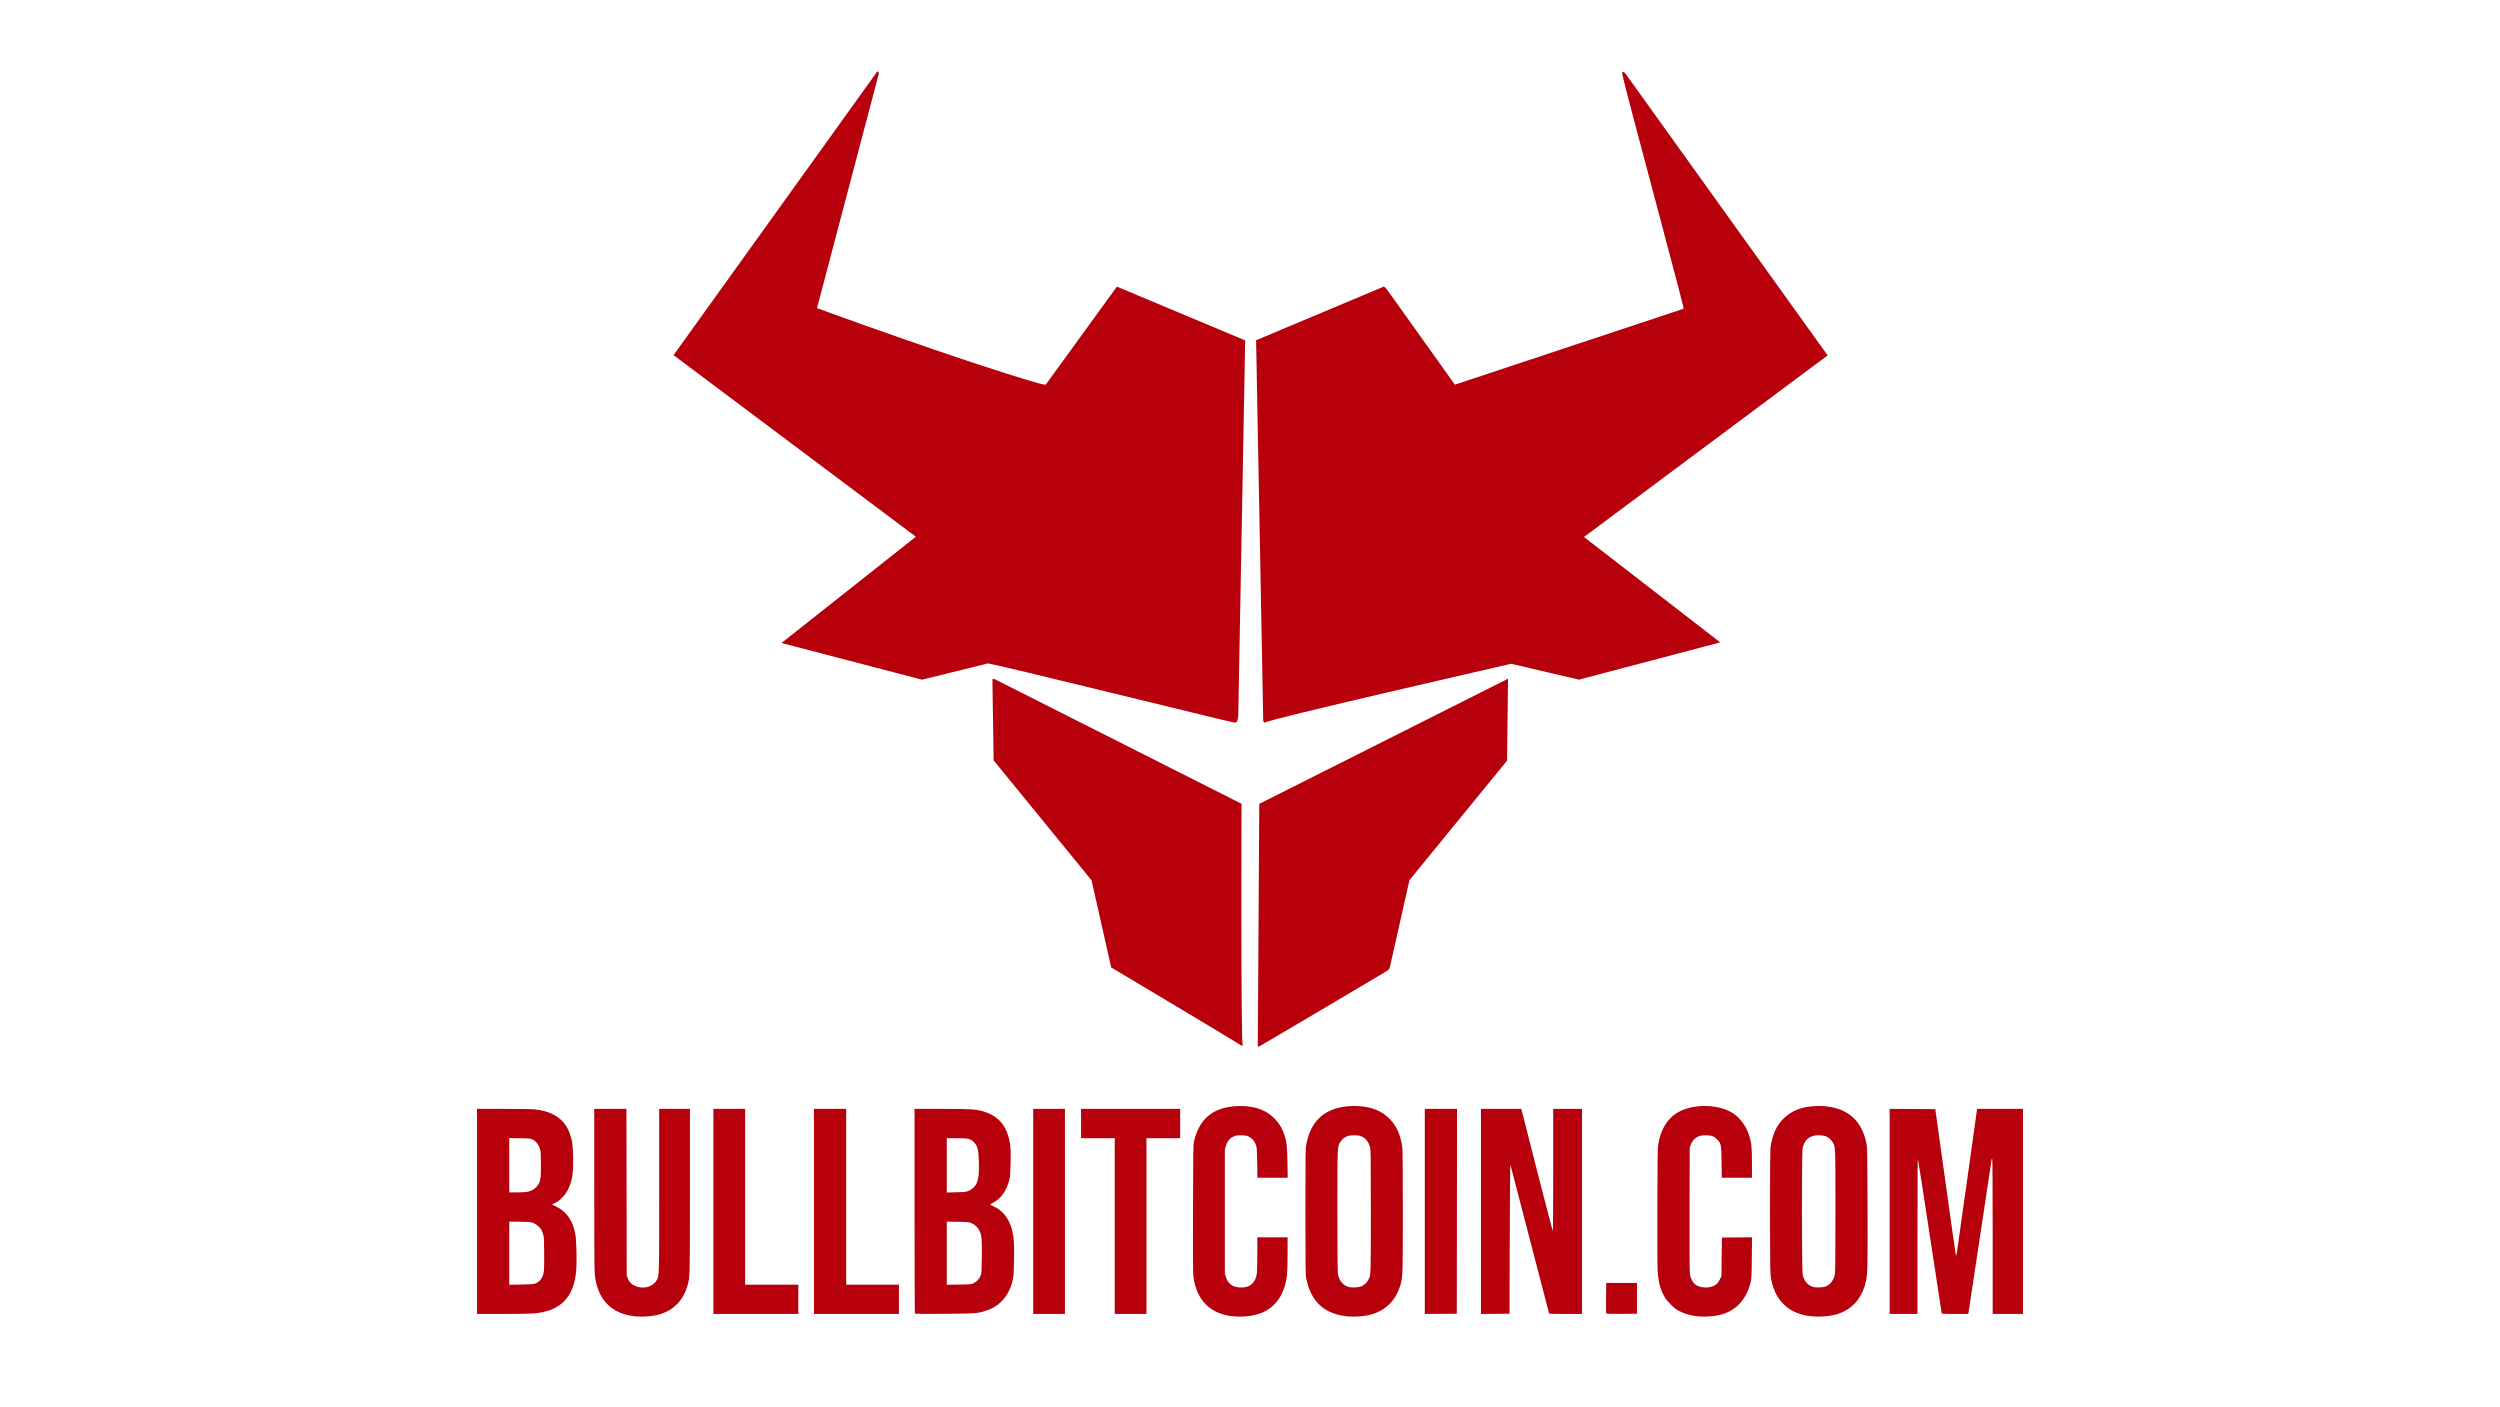
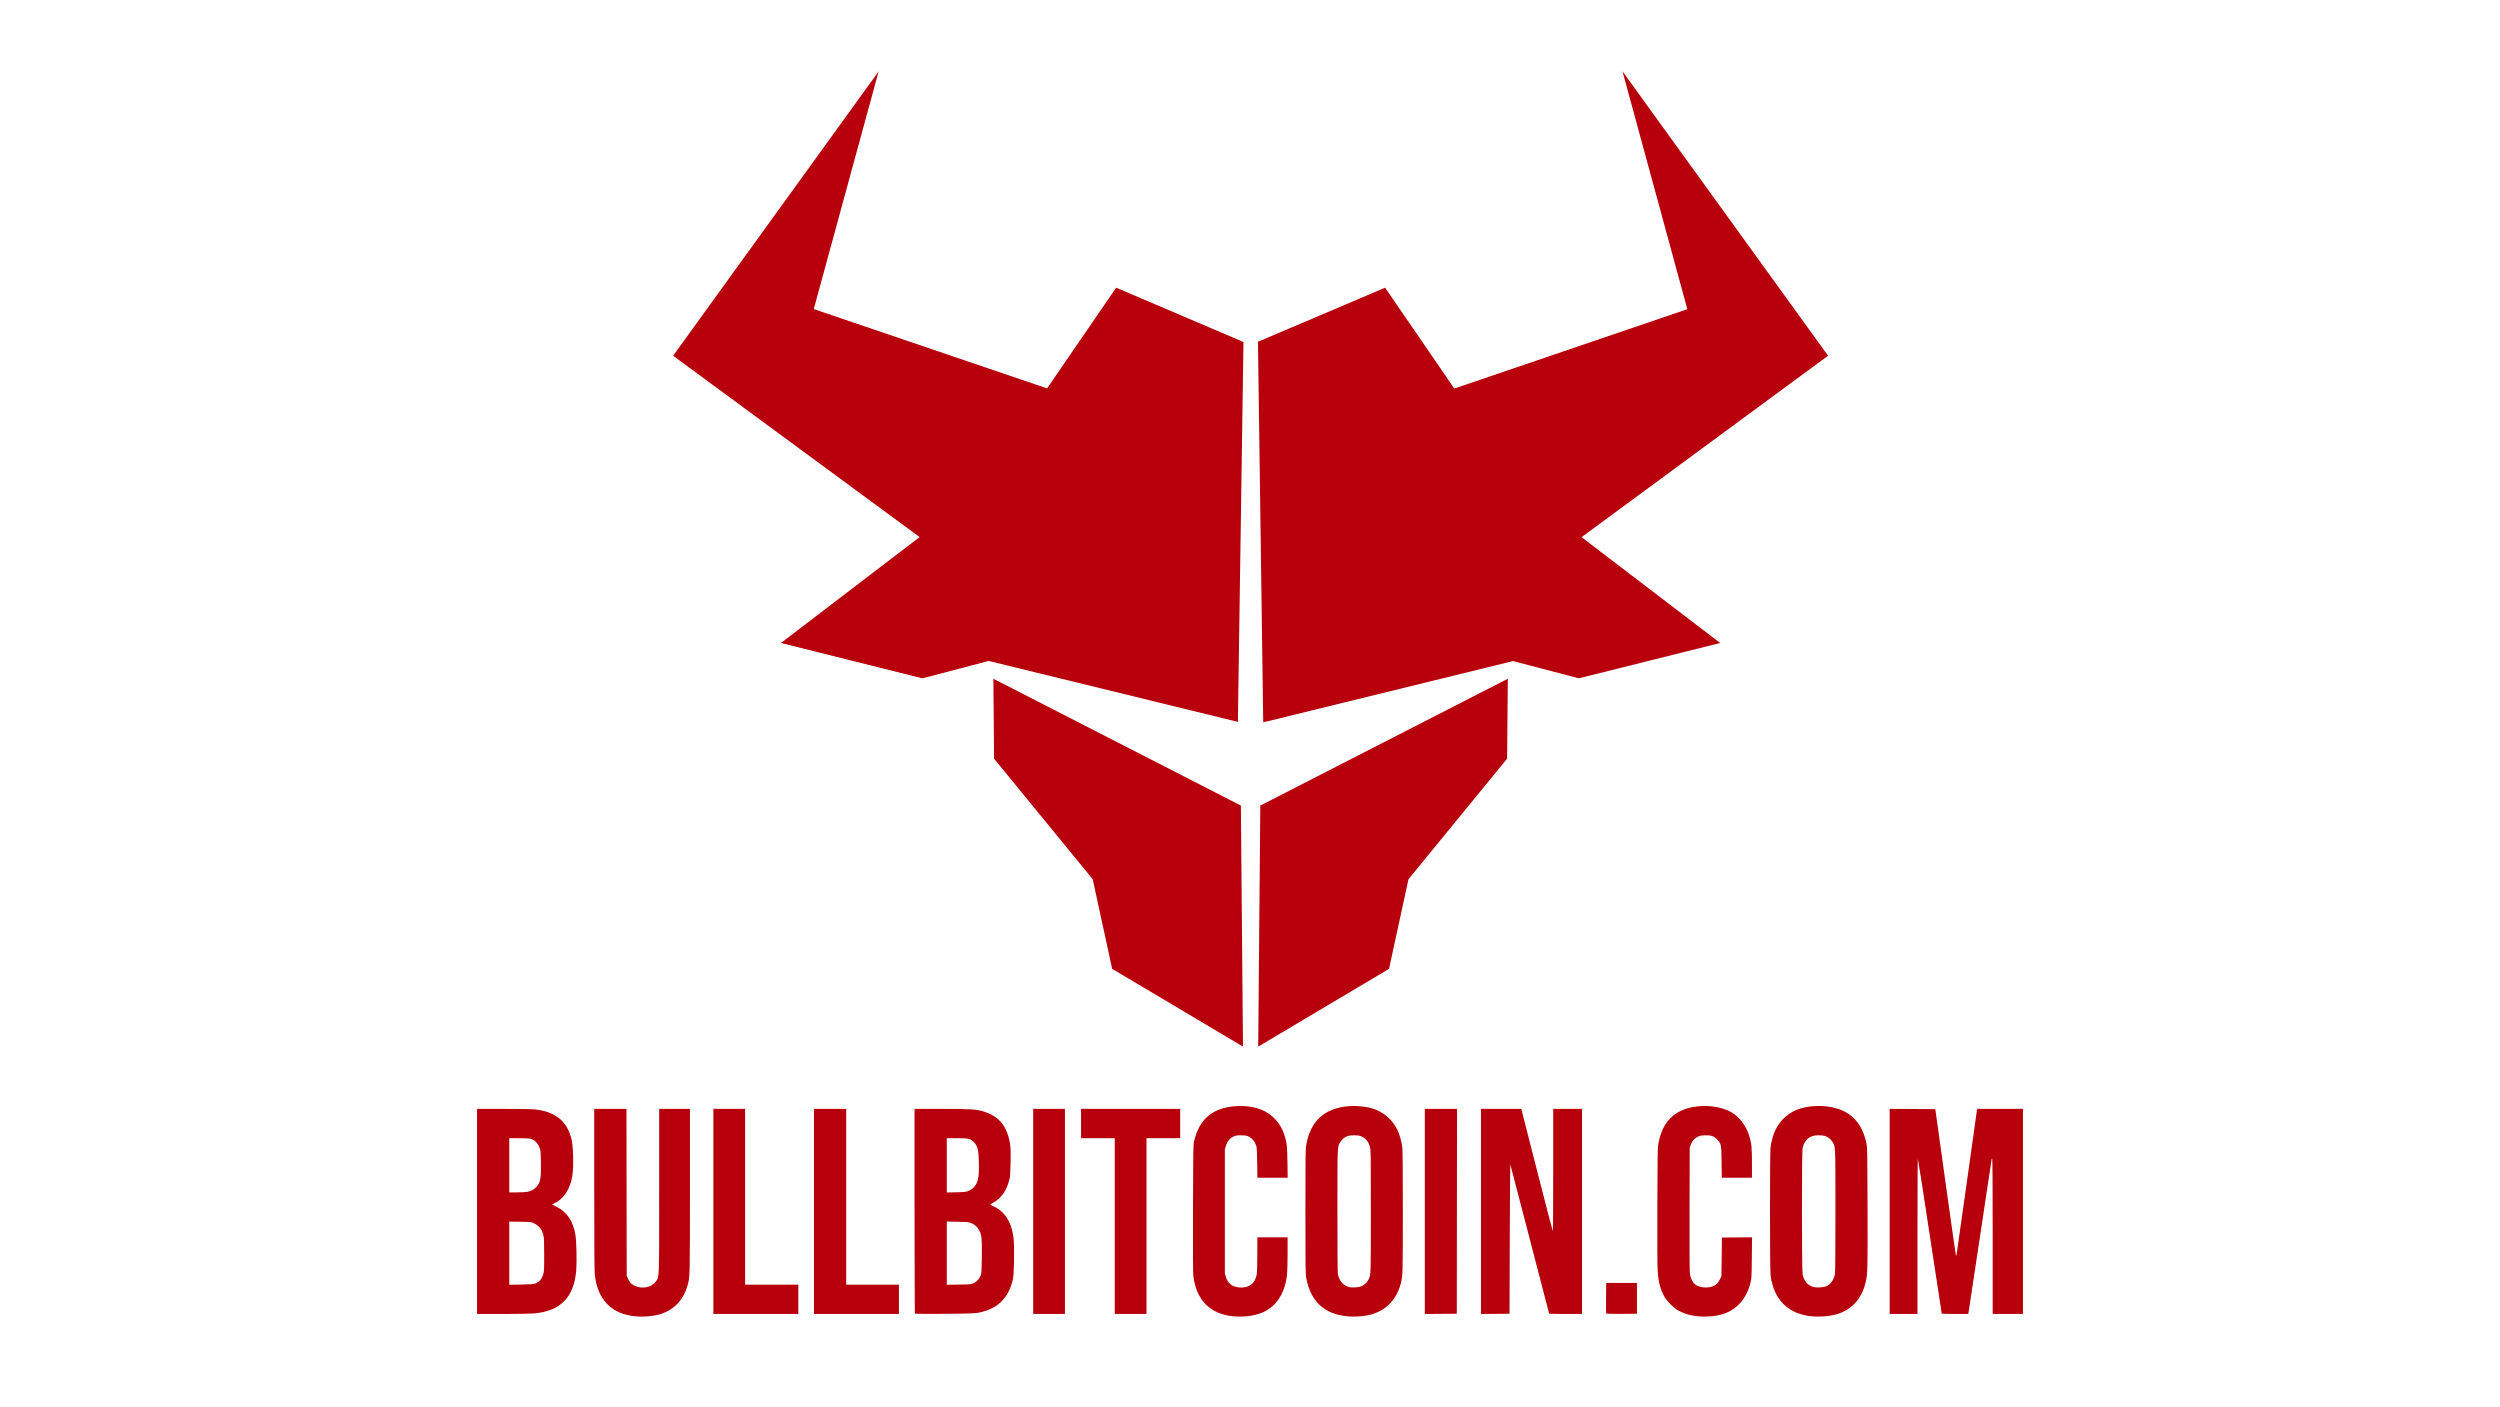
- <svg xmlns="http://www.w3.org/2000/svg" viewBox="0 0 5120 2880">
-   <path d="M1302.5 2695.991c-49.72-4.299-78.81-33.867-84.393-85.78-.763-7.092-1.107-61.402-1.107-174.75V2271h65.972l.264 170.75.264 170.75 2.176 5.31c3.274 7.984 6.636 11.726 13.635 15.172 15.96 7.856 35.683 3.756 44.356-9.221 6.642-9.938 6.333-.87 6.333-185.708V2271h63l-.01 167.75c-.01 179.913.095 176.004-5.014 194.183-8.225 29.27-27.591 49.643-55.48 58.363-13.665 4.273-33.425 6.129-50 4.695zm1224.5-.045c-48.393-4.29-77.299-33.3-83.068-83.366-.695-6.034-.922-52.359-.676-138.08.334-116.294.535-129.736 2.05-136.471 10.571-47.041 39.241-70.548 88.694-72.723 30.612-1.347 55.767 6.26 72.56 21.943 11.91 11.123 18.623 21.574 23.785 37.029 4.941 14.796 5.855 22.878 6.387 56.472l.494 31.25h-62.05l-.418-30.25c-.343-24.785-.722-31.18-2.098-35.4-2.624-8.052-7.395-14.254-13.653-17.75-4.911-2.742-6.552-3.105-15.5-3.426-8.353-.3-10.94-.01-15.65 1.765-8.202 3.088-14.054 9.68-17.045 19.202l-2.312 7.36v255l2.229 7.084c4.178 13.284 13.08 20.026 27.922 21.148 19.694 1.49 32.127-8.304 35.29-27.798.578-3.566 1.047-21.706 1.051-40.685l.01-34.25h62v32.327c0 17.78-.494 37.242-1.097 43.25-3.603 35.856-19.377 62.493-44.903 75.825-16.51 8.624-40.7 12.61-64 10.544zm234 0c-47.964-3.927-76.657-30.05-85.724-78.048-1.643-8.694-1.776-18.962-1.776-136.9 0-120.59.102-128.041 1.88-137.5 8.717-46.349 35.21-71.808 80.594-77.446 17.65-2.193 39.015-.611 54.526 4.037 22.944 6.877 41.96 23.472 52.14 45.504 4.111 8.9 7.918 22.942 9.321 34.38.667 5.443 1.037 52.467 1.033 131.5-.01 130.202-.074 132.362-4.683 148.985-9.825 35.438-34.975 58.093-70.997 63.953-11.852 1.928-24.822 2.476-36.314 1.535zm27.742-61.929c5.663-2.439 11.043-7.683 14.079-13.723 4.764-9.478 4.679-6.941 4.679-139.795 0-116.895-.116-125.42-1.785-131.467-3.241-11.744-9.51-18.942-19.59-22.492-5.601-1.973-19.196-2.006-25.737-.064-5.903 1.753-12.453 7.071-15.852 12.87-5.631 9.61-5.505 6.402-5.521 140.766-.01 78.668.35 125.572.99 129 2.277 12.201 9.253 21.698 18.551 25.257 6.217 2.38 7.428 2.542 16.444 2.214 6.072-.22 9.997-.954 13.742-2.566zm689.92 61.899c-16.158-1.346-31.24-5.885-43.405-13.063-8.198-4.837-21.187-18.02-25.967-26.354-8.839-15.411-12.678-29.598-14.342-53-.7-9.828-.94-55.86-.701-133.5.327-105.796.547-119.483 2.051-127.672 8.246-44.886 32.613-69.481 75.084-75.788 27.148-4.03 55.646.399 74.969 11.653 15.689 9.138 29.363 26.989 35.662 46.554 5.066 15.735 5.978 24.503 5.983 57.503v29.75H3526.123l-.348-31.75c-.404-36.75-.671-38.095-9.311-46.847-6.862-6.951-12.42-8.758-25.34-8.24-8.57.345-10.302.742-15.128 3.469-6.701 3.785-10.316 8.124-13.25 15.901l-2.25 5.967-.29 126.5c-.203 88.27.04 128.43.803 132.889 1.087 6.35 4.288 13.707 7.701 17.7 10.51 12.295 38.54 12.358 48.9.11 1.488-1.76 3.871-5.674 5.296-8.7l2.59-5.5.5-39.5.5-39.5 30.827-.264 30.827-.264-.428 41.764c-.391 38.215-.608 42.513-2.544 50.565-7.595 31.579-26.208 53.915-53.107 63.732-14.296 5.217-34.587 7.453-53.414 5.885zm233.033 0c-48.966-4.045-79.419-34.08-85.587-84.412-1.48-12.085-1.544-249.501-.069-261.527 1.403-11.437 5.21-25.479 9.322-34.379 10.18-22.032 29.195-38.628 52.14-45.504 15.51-4.648 36.876-6.23 54.526-4.038 44.999 5.591 71.511 30.82 80.656 76.75 1.572 7.894 1.765 19.882 2.097 129.698.38 125.935.107 136.982-3.792 153.305-7.848 32.856-26.82 54.774-56.007 64.701-14.151 4.813-34.934 6.922-53.285 5.406zm27.643-61.268c9.518-4.007 16.396-13.42 18.657-25.53.64-3.429 1-50.333.99-129-.016-134.365.11-131.157-5.522-140.767-3.398-5.798-9.948-11.117-15.85-12.87-2.737-.812-8.702-1.477-13.257-1.477-17.977 0-28.399 8.393-32.621 26.27-1.918 8.122-1.776 252.081.15 259.73 3.468 13.76 10.989 21.981 22.85 24.975 5.423 1.369 20.07.576 24.603-1.331zM977 2481v-210h54.54c32.17 0 58.483.44 64.157 1.073 36.62 4.083 59.632 19.577 70.438 47.427 5.473 14.105 6.949 23.569 7.568 48.529.848 34.141-1.587 50.13-10.349 67.971-5.777 11.763-15.151 21.645-25.787 27.185l-6.932 3.612 9.433 4.734c21.13 10.606 33.794 29.572 38.43 57.552 2.141 12.922 3.07 54.512 1.622 72.568-4.445 55.412-32.576 83.9-87.17 88.278-7.343.59-36.435 1.071-64.65 1.071H977Zm119.433 147.53c7.607-2.842 12.997-8.893 15.764-17.7 2.216-7.053 2.303-8.618 2.296-41.33-.01-29.861-.23-34.786-1.83-40.456-1.004-3.55-2.501-7.764-3.329-9.364-2.833-5.48-9.258-11.372-15.587-14.295-6.203-2.865-6.404-2.887-28.497-3.218l-22.25-.333v129.322l24.25-.392c20.448-.33 25.023-.681 29.182-2.234zm-16.232-187.654c7.476-1.587 13.805-5.033 18.225-9.926 8.38-9.274 9.822-16.792 9.398-48.95-.277-20.932-.603-25.331-2.243-30.206-2.643-7.86-8.002-14.606-14.081-17.727-4.845-2.487-5.675-2.577-26.75-2.887l-21.75-.32V2442h15.95c8.774 0 18.336-.506 21.25-1.124zM1461 2481v-210h65v360h109v60h-174zm206 0v-210h66v360h108v60h-174zm206.75 209.425c-.412-.417-.75-94.958-.75-210.092V2271h55.449c60.644 0 71.08.677 86.79 5.63 31.193 9.835 47.64 30.277 53.346 66.298 1.317 8.315 1.528 15.363 1.12 37.409-.283 15.292-1.015 29.348-1.674 32.163-5.937 25.36-16.811 41.474-34.282 50.803-2.887 1.541-5.38 3.17-5.538 3.618-.16.448 2.212 1.83 5.27 3.071 18.773 7.62 32.767 24.778 38.882 47.675 4.02 15.053 4.901 27.644 4.365 62.378-.41 26.572-.796 32.852-2.487 40.455-7.205 32.391-25.514 53.985-53.76 63.406-18.306 6.105-20.352 6.267-85.981 6.795-33 .265-60.337.141-60.75-.276zm120.038-62.322c6.54-2.946 12.256-9.26 14.76-16.303 1.671-4.702 1.923-9.083 2.227-38.83.371-36.218-.22-42.55-4.907-52.534-3.136-6.682-9.705-12.83-16.647-15.582-5.21-2.065-7.707-2.3-27.971-2.644l-22.25-.376v129.32l24.75-.334c23.55-.318 25.006-.45 30.038-2.717zm-10.5-189.015c3.725-1.454 7.528-4 10.664-7.136 9.17-9.17 11.593-20.958 10.762-52.381-.673-25.428-2.476-32.418-10.533-40.827-6.4-6.68-11.17-7.744-34.718-7.744H1939v111.212l19.25-.431c16.993-.38 19.929-.696 25.039-2.692zM2116 2481v-210h65v420h-65zm167 30v-180h-69v-60h203v60h-69v360h-65zm635-29.986V2271h66.005l-.253 209.75-.252 209.75-32.75.264-32.75.263zm115 0v-210.015h82.64l31.816 124.75c17.499 68.612 32.205 125.177 32.68 125.7.486.534.864-54.057.864-124.75v-125.7h59v420h-33.441c-18.392 0-33.678-.383-33.967-.851-.289-.468-18.106-68.98-39.594-152.25s-39.39-152.074-39.784-152.9c-.393-.824-.939 67.576-1.214 152l-.5 153.5-29.25.266-29.25.265zm256.46 208.738c-.27-.7-.37-14.994-.225-31.764l.265-30.49h63v63l-31.276.265c-24.614.208-31.38-.01-31.765-1.01zM3870 2480.99v-210.01l46.743.26 46.744.26 20.784 149c11.431 81.95 21.06 149.675 21.398 150.5.404.988.903.305 1.46-2 .466-1.925 9.864-68.3 20.886-147.5 11.021-79.2 20.302-145.463 20.623-147.25l.585-3.25H4143v420h-62v-159c0-105.333-.338-159-1-159-.55 0-1 .231-1 .514 0 1.018-47.057 313.04-47.541 315.236l-.497 2.25h-26.922c-14.807 0-27.125-.338-27.372-.75-.248-.412-11.187-71.962-24.31-158.999-13.122-87.037-24.196-158.25-24.608-158.25-.412 0-.75 71.549-.75 158.999v159h-57zm-1293.998-338.488 2.997-496.225 509.444-256.234-1.944 167.716-199.93 244.741-40.174 178.54c-1.312 4.416-1.947 5.04-10.148 9.966-39.508 23.735-251.328 148.927-256.893 151.832-1.681.878-2.406.805-3.353-.336zm-35.002-1.856c4.25 1.31-265.26-159.356-265.26-159.356l-40.24-178.395-200.513-245.609-2.531-164.14c.677-3.034 1.019-3.301 3.568-2.791l506.67 255.798s-1.694 494.493 2.556 495.803c-.413-.024-2.325-.614-4.25-1.31zm-49-669.161c-18.975-4.594-90.075-21.917-158-38.497-192.833-47.067-281.525-68.383-302-72.58l-8.5-1.742-135.305 33.302-287.695-75.131 275.2-217.644-496.272-371.867L1796.97 146c1.93 0 3.175 3.074 2.516 6.209l-126.29 478.874s296.047 108.45 453.022 153.798c6.456 1.787 13.375 3.103 15.407 2.931L2287.41 587l256.921 107.752 5.832 2.594-14.243 769.865c-1.217 9.76-2.83 12.823-6.693 12.707-1.5-.045-18.252-3.84-37.227-8.433zm95.072 3.887L2572.5 696.824l260.617-109.497c2.4-.48 3.37.418 10.083 9.32l136.439 191.157 468.342-155.537c.838-.689-12.159-50.515-60.98-233.767-60.44-226.869-65.866-247.906-64.497-250.075 1.66-2.631 2.804-2.055 7.496 3.773l413 575.66-499 371.882 279 215.844-289.32 76.328-138.68-32.488S2587.072 1475.372 2590.583 1480c-1.955 0-2.54-.77-3.511-4.628z" style="fill:#b7000b" />
+ <svg xmlns="http://www.w3.org/2000/svg" viewBox="0 0 5120 2880" version="1.1" id="svg29487">
+   <defs id="defs29491" />
+   <path id="path29485" style="fill:#b7000b" d="M 3322.836 146 L 3455.619 633.197 L 2978.416 795.744 L 2836.701 589.211 L 2576.285 699.924 L 2587.09 1479.353 L 3098.641 1353.895 L 3233.459 1389.172 L 3522.928 1316.838 L 3239.027 1100.107 L 3743.885 728.51 L 3322.836 146 z M 1799.477 146.15 L 1378.543 728.559 L 1883.35 1099.902 L 1599.385 1316.838 L 1888.986 1389.27 L 2024.795 1353.607 L 2535.203 1478.447 L 2546.631 700.426 L 2285.883 589.141 L 2144.434 795.408 L 1666.603 632.99 L 1799.477 146.15 z M 2034.422 1390.076 L 2035.836 1553.734 L 2237.838 1800.627 L 2277.695 1984.209 L 2545.623 2143.436 L 2541.326 1649.785 L 2034.422 1390.076 z M 3088.01 1390.076 L 2581.106 1649.785 L 2576.812 2143.436 L 2844.74 1984.209 L 2884.598 1800.627 L 3086.6 1553.734 L 3088.01 1390.076 z M 3491.832 2265.076 C 3485.041 2265.052 3478.17 2265.532 3471.383 2266.539 C 3428.912 2272.846 3404.545 2297.44 3396.299 2342.326 C 3394.795 2350.515 3394.573 2364.202 3394.246 2469.998 C 3394.007 2547.638 3394.247 2593.67 3394.947 2603.498 C 3396.611 2626.9 3400.45 2641.087 3409.289 2656.498 C 3414.069 2664.832 3427.06 2678.017 3435.258 2682.854 C 3447.423 2690.032 3462.504 2694.57 3478.662 2695.916 C 3497.488 2697.483 3517.776 2695.248 3532.07 2690.031 C 3558.969 2680.214 3577.583 2657.878 3585.178 2626.299 C 3587.114 2618.247 3587.332 2613.949 3587.723 2575.734 L 3588.15 2533.971 L 3557.322 2534.234 L 3526.496 2534.498 L 3525.996 2573.998 L 3525.496 2613.498 L 3522.906 2618.998 C 3521.481 2622.024 3519.097 2625.937 3517.609 2627.697 C 3507.249 2639.945 3479.221 2639.883 3468.711 2627.588 C 3465.298 2623.595 3462.097 2616.239 3461.01 2609.889 C 3460.247 2605.43 3460.002 2565.268 3460.205 2476.998 L 3460.496 2350.498 L 3462.746 2344.531 C 3465.68 2336.754 3469.295 2332.416 3475.996 2328.631 C 3480.822 2325.904 3482.553 2325.507 3491.123 2325.162 C 3504.043 2324.644 3509.603 2326.451 3516.465 2333.402 C 3525.105 2342.154 3525.371 2343.498 3525.775 2380.248 L 3526.123 2411.998 L 3587.996 2411.998 L 3587.996 2382.248 C 3587.991 2349.248 3587.08 2340.481 3582.014 2324.746 C 3575.715 2305.181 3562.041 2287.329 3546.352 2278.191 C 3531.859 2269.751 3512.206 2265.149 3491.832 2265.076 z M 2534 2265.307 C 2484.547 2267.482 2455.878 2290.988 2445.307 2338.029 C 2443.792 2344.764 2443.59 2358.206 2443.256 2474.5 C 2443.01 2560.221 2443.237 2606.546 2443.932 2612.58 C 2449.701 2662.646 2478.607 2691.655 2527 2695.945 L 2527.002 2695.945 C 2550.302 2698.011 2574.492 2694.026 2591.002 2685.402 C 2616.528 2672.07 2632.301 2645.432 2635.904 2609.576 C 2636.507 2603.568 2637.002 2584.106 2637.002 2566.326 L 2637.002 2534 L 2575.002 2534 L 2574.992 2568.25 C 2574.988 2587.229 2574.519 2605.369 2573.941 2608.936 C 2570.778 2628.43 2558.344 2638.222 2538.65 2636.732 C 2523.808 2635.61 2514.907 2628.87 2510.729 2615.586 L 2508.5 2608.502 L 2508.5 2353.502 L 2510.812 2346.141 C 2513.803 2336.619 2519.655 2330.028 2527.857 2326.939 C 2532.567 2325.164 2535.155 2324.874 2543.508 2325.174 C 2552.456 2325.495 2554.097 2325.858 2559.008 2328.6 C 2565.266 2332.096 2570.036 2338.298 2572.66 2346.35 C 2574.036 2350.57 2574.415 2356.965 2574.758 2381.75 L 2575.176 2412 L 2637.227 2412 L 2636.732 2380.75 C 2636.2 2347.156 2635.287 2339.073 2630.346 2324.277 C 2625.184 2308.822 2618.47 2298.371 2606.561 2287.248 C 2589.767 2271.565 2564.612 2263.96 2534 2265.307 z M 2784.039 2265.506 C 2774.553 2264.803 2764.8 2264.956 2755.975 2266.053 C 2710.591 2271.691 2684.098 2297.149 2675.381 2343.498 C 2673.603 2352.957 2673.5 2360.408 2673.5 2480.998 C 2673.5 2598.936 2673.632 2609.204 2675.275 2617.898 C 2684.342 2665.896 2713.036 2692.018 2761 2695.945 C 2772.492 2696.886 2785.463 2696.338 2797.314 2694.41 C 2833.336 2688.55 2858.485 2665.895 2868.311 2630.457 C 2872.919 2613.834 2872.984 2611.675 2872.994 2481.473 C 2872.998 2402.44 2872.628 2355.416 2871.961 2349.973 C 2870.558 2338.535 2866.752 2324.494 2862.641 2315.594 C 2852.461 2293.562 2833.444 2276.967 2810.5 2270.09 C 2802.744 2267.766 2793.525 2266.208 2784.039 2265.506 z M 3713.961 2265.51 C 3704.474 2266.212 3695.257 2267.77 3687.502 2270.094 C 3664.557 2276.97 3645.541 2293.566 3635.361 2315.598 C 3631.249 2324.498 3627.442 2338.54 3626.039 2349.977 C 3624.564 2362.003 3624.627 2599.419 3626.107 2611.504 C 3632.275 2661.836 3662.729 2691.871 3711.695 2695.916 C 3730.046 2697.432 3750.829 2695.323 3764.981 2690.51 C 3794.168 2680.583 3813.14 2658.665 3820.988 2625.809 C 3824.887 2609.486 3825.159 2598.439 3824.779 2472.504 C 3824.447 2362.688 3824.256 2350.701 3822.684 2342.807 C 3813.539 2296.877 3787.026 2271.648 3742.027 2266.057 C 3733.202 2264.961 3723.447 2264.807 3713.961 2265.51 z M 3870 2270.981 L 3870 2480.99 L 3870 2691 L 3927 2691 L 3927 2532 C 3927 2444.55 3927.338 2373.002 3927.75 2373.002 C 3928.162 2373.002 3939.235 2444.215 3952.357 2531.252 C 3965.48 2618.289 3976.42 2689.838 3976.668 2690.25 C 3976.915 2690.662 3989.232 2691 4004.039 2691 L 4030.963 2691 L 4031.459 2688.75 C 4031.943 2686.554 4079 2374.532 4079 2373.514 C 4079 2373.231 4079.45 2373 4080 2373 C 4080.662 2373 4081 2426.667 4081 2532 L 4081 2691 L 4143 2691 L 4143 2271 L 4049.223 2271 L 4048.639 2274.25 C 4048.318 2276.037 4039.037 2342.3 4028.016 2421.5 C 4016.994 2500.7 4007.595 2567.075 4007.129 2569 C 4006.572 2571.305 4006.074 2571.988 4005.67 2571 C 4005.332 2570.175 3995.702 2502.45 3984.271 2420.5 L 3963.486 2271.5 L 3916.742 2271.24 L 3870 2270.981 z M 3033 2270.998 L 3033 2481.014 L 3033 2691.029 L 3062.25 2690.764 L 3091.5 2690.498 L 3092 2536.998 C 3092.275 2452.574 3092.822 2384.174 3093.215 2384.998 C 3093.609 2385.824 3111.51 2454.628 3132.998 2537.898 C 3154.486 2621.168 3172.303 2689.68 3172.592 2690.148 C 3172.881 2690.616 3188.167 2690.998 3206.559 2690.998 L 3240 2690.998 L 3240 2270.998 L 3181 2270.998 L 3181 2396.699 C 3181 2467.392 3180.623 2521.983 3180.137 2521.449 C 3179.662 2520.926 3164.954 2464.36 3147.455 2395.748 L 3115.641 2270.998 L 3033 2270.998 z M 977 2271 L 977 2481 L 977 2691 L 1028.301 2691 C 1056.516 2691 1085.606 2690.52 1092.949 2689.93 C 1147.543 2685.552 1175.674 2657.062 1180.119 2601.65 C 1181.567 2583.594 1180.639 2542.004 1178.498 2529.082 C 1173.862 2501.102 1161.198 2482.137 1140.068 2471.531 L 1130.635 2466.797 L 1137.566 2463.186 C 1148.202 2457.646 1157.576 2447.763 1163.353 2436 C 1172.116 2418.159 1174.551 2402.17 1173.703 2368.029 C 1173.084 2343.069 1171.608 2333.605 1166.135 2319.5 C 1155.329 2291.65 1132.317 2276.155 1095.697 2272.072 C 1090.023 2271.439 1063.709 2271 1031.539 2271 L 977 2271 z M 1217 2271 L 1217 2435.461 C 1217 2548.809 1217.344 2603.119 1218.107 2610.211 C 1223.69 2662.124 1252.78 2691.691 1302.5 2695.99 C 1319.074 2697.424 1338.832 2695.57 1352.496 2691.297 C 1380.385 2682.577 1399.752 2662.204 1407.977 2632.934 C 1413.086 2614.755 1412.98 2618.663 1412.99 2438.75 L 1413 2271 L 1350 2271 L 1350 2438.053 C 1350 2622.891 1350.31 2613.824 1343.668 2623.762 C 1334.995 2636.739 1315.271 2640.838 1299.311 2632.982 C 1292.312 2629.536 1288.95 2625.794 1285.676 2617.811 L 1283.5 2612.5 L 1283.236 2441.75 L 1282.973 2271 L 1217 2271 z M 1461 2271 L 1461 2481 L 1461 2691 L 1635 2691 L 1635 2631 L 1526 2631 L 1526 2271 L 1461 2271 z M 1667 2271 L 1667 2481 L 1667 2691 L 1841 2691 L 1841 2631 L 1733 2631 L 1733 2271 L 1667 2271 z M 1873 2271 L 1873 2480.332 C 1873 2595.466 1873.338 2690.009 1873.75 2690.426 C 1874.163 2690.843 1901.5 2690.966 1934.5 2690.701 C 2000.129 2690.173 2002.175 2690.011 2020.48 2683.906 C 2048.727 2674.485 2067.035 2652.891 2074.24 2620.5 C 2075.931 2612.897 2076.318 2606.617 2076.729 2580.045 C 2077.265 2545.311 2076.383 2532.721 2072.363 2517.668 C 2066.248 2494.771 2052.253 2477.612 2033.48 2469.992 C 2030.422 2468.751 2028.051 2467.37 2028.211 2466.922 C 2028.369 2466.474 2030.861 2464.844 2033.748 2463.303 C 2051.219 2453.974 2062.094 2437.86 2068.031 2412.5 C 2068.69 2409.685 2069.422 2395.63 2069.705 2380.338 C 2070.113 2358.292 2069.903 2351.243 2068.586 2342.928 C 2062.88 2306.907 2046.431 2286.466 2015.238 2276.631 C 1999.528 2271.678 1989.093 2271 1928.449 2271 L 1873 2271 z M 2116 2271 L 2116 2481 L 2116 2691 L 2181 2691 L 2181 2271 L 2116 2271 z M 2214 2271 L 2214 2331 L 2283 2331 L 2283 2511 L 2283 2691 L 2348 2691 L 2348 2331 L 2417 2331 L 2417 2271 L 2214 2271 z M 2918 2271 L 2918 2481.014 L 2918 2691.027 L 2950.75 2690.764 L 2983.5 2690.5 L 2983.752 2480.75 L 2984.006 2271 L 2918 2271 z M 3724.356 2325.004 C 3728.91 2325.004 3734.876 2325.669 3737.613 2326.481 C 3743.515 2328.233 3750.065 2333.554 3753.463 2339.352 C 3759.095 2348.962 3758.968 2345.752 3758.984 2480.117 C 3758.994 2558.784 3758.634 2605.688 3757.994 2609.117 C 3755.733 2621.227 3748.856 2630.641 3739.338 2634.648 C 3734.805 2636.555 3720.157 2637.347 3714.734 2635.979 C 3702.873 2632.985 3695.353 2624.764 3691.885 2611.004 C 3689.959 2603.355 3689.816 2359.395 3691.734 2351.273 C 3695.956 2333.396 3706.378 2325.004 3724.356 2325.004 z M 2773.609 2325.039 C 2778.526 2325.051 2783.325 2325.553 2786.125 2326.539 C 2796.205 2330.089 2802.474 2337.287 2805.715 2349.031 C 2807.384 2355.078 2807.5 2363.603 2807.5 2480.498 C 2807.5 2613.352 2807.584 2610.817 2802.82 2620.295 C 2799.784 2626.335 2794.405 2631.579 2788.742 2634.018 C 2784.997 2635.63 2781.072 2636.362 2775 2636.582 C 2765.984 2636.91 2764.774 2636.749 2758.557 2634.369 C 2749.259 2630.81 2742.283 2621.312 2740.006 2609.111 C 2739.366 2605.683 2739.006 2558.779 2739.016 2480.111 C 2739.032 2345.747 2738.904 2348.956 2744.535 2339.346 C 2747.934 2333.547 2754.486 2328.23 2760.389 2326.477 C 2763.659 2325.506 2768.693 2325.027 2773.609 2325.039 z M 1043 2330.859 L 1064.75 2331.18 C 1085.825 2331.49 1086.655 2331.579 1091.5 2334.066 C 1097.579 2337.187 1102.937 2343.935 1105.58 2351.795 C 1107.22 2356.67 1107.547 2361.068 1107.824 2382 C 1108.248 2414.158 1106.806 2421.675 1098.426 2430.949 C 1094.006 2435.842 1087.677 2439.29 1080.201 2440.877 L 1080.199 2440.877 C 1077.285 2441.495 1067.723 2442 1058.949 2442 L 1043 2442 L 1043 2330.859 z M 1939 2331 L 1959.463 2331 C 1983.011 2331 1987.782 2332.064 1994.182 2338.744 C 2002.239 2347.153 2004.042 2354.142 2004.715 2379.57 C 2005.546 2410.993 2003.121 2422.781 1993.951 2431.951 C 1990.815 2435.087 1987.012 2437.634 1983.287 2439.088 L 1983.289 2439.09 C 1978.179 2441.086 1975.243 2441.401 1958.25 2441.781 L 1939 2442.213 L 1939 2331 z M 1043 2501.834 L 1065.25 2502.168 C 1087.343 2502.499 1087.543 2502.52 1093.746 2505.385 C 1100.075 2508.308 1106.501 2514.2 1109.334 2519.68 C 1110.162 2521.28 1111.658 2525.495 1112.662 2529.045 C 1114.262 2534.715 1114.482 2539.639 1114.492 2569.5 C 1114.499 2602.212 1114.413 2603.777 1112.197 2610.83 C 1109.43 2619.637 1104.041 2625.687 1096.434 2628.529 L 1096.432 2628.529 C 1092.273 2630.082 1087.698 2630.434 1067.25 2630.764 L 1043 2631.156 L 1043 2501.834 z M 1939 2501.834 L 1961.25 2502.211 C 1981.514 2502.555 1984.011 2502.789 1989.221 2504.854 C 1996.163 2507.606 2002.731 2513.753 2005.867 2520.436 C 2010.554 2530.419 2011.146 2536.753 2010.775 2572.971 C 2010.471 2602.718 2010.22 2607.099 2008.549 2611.801 C 2006.045 2618.844 2000.327 2625.157 1993.787 2628.104 C 1988.755 2630.37 1987.3 2630.502 1963.75 2630.82 L 1939 2631.154 L 1939 2501.834 z M 3289.5 2627.498 L 3289.234 2657.988 C 3289.089 2674.758 3289.191 2689.052 3289.461 2689.752 L 3289.459 2689.754 C 3289.844 2690.754 3296.611 2690.972 3321.225 2690.764 L 3352.5 2690.498 L 3352.5 2627.498 L 3289.5 2627.498 z " />
</svg>
